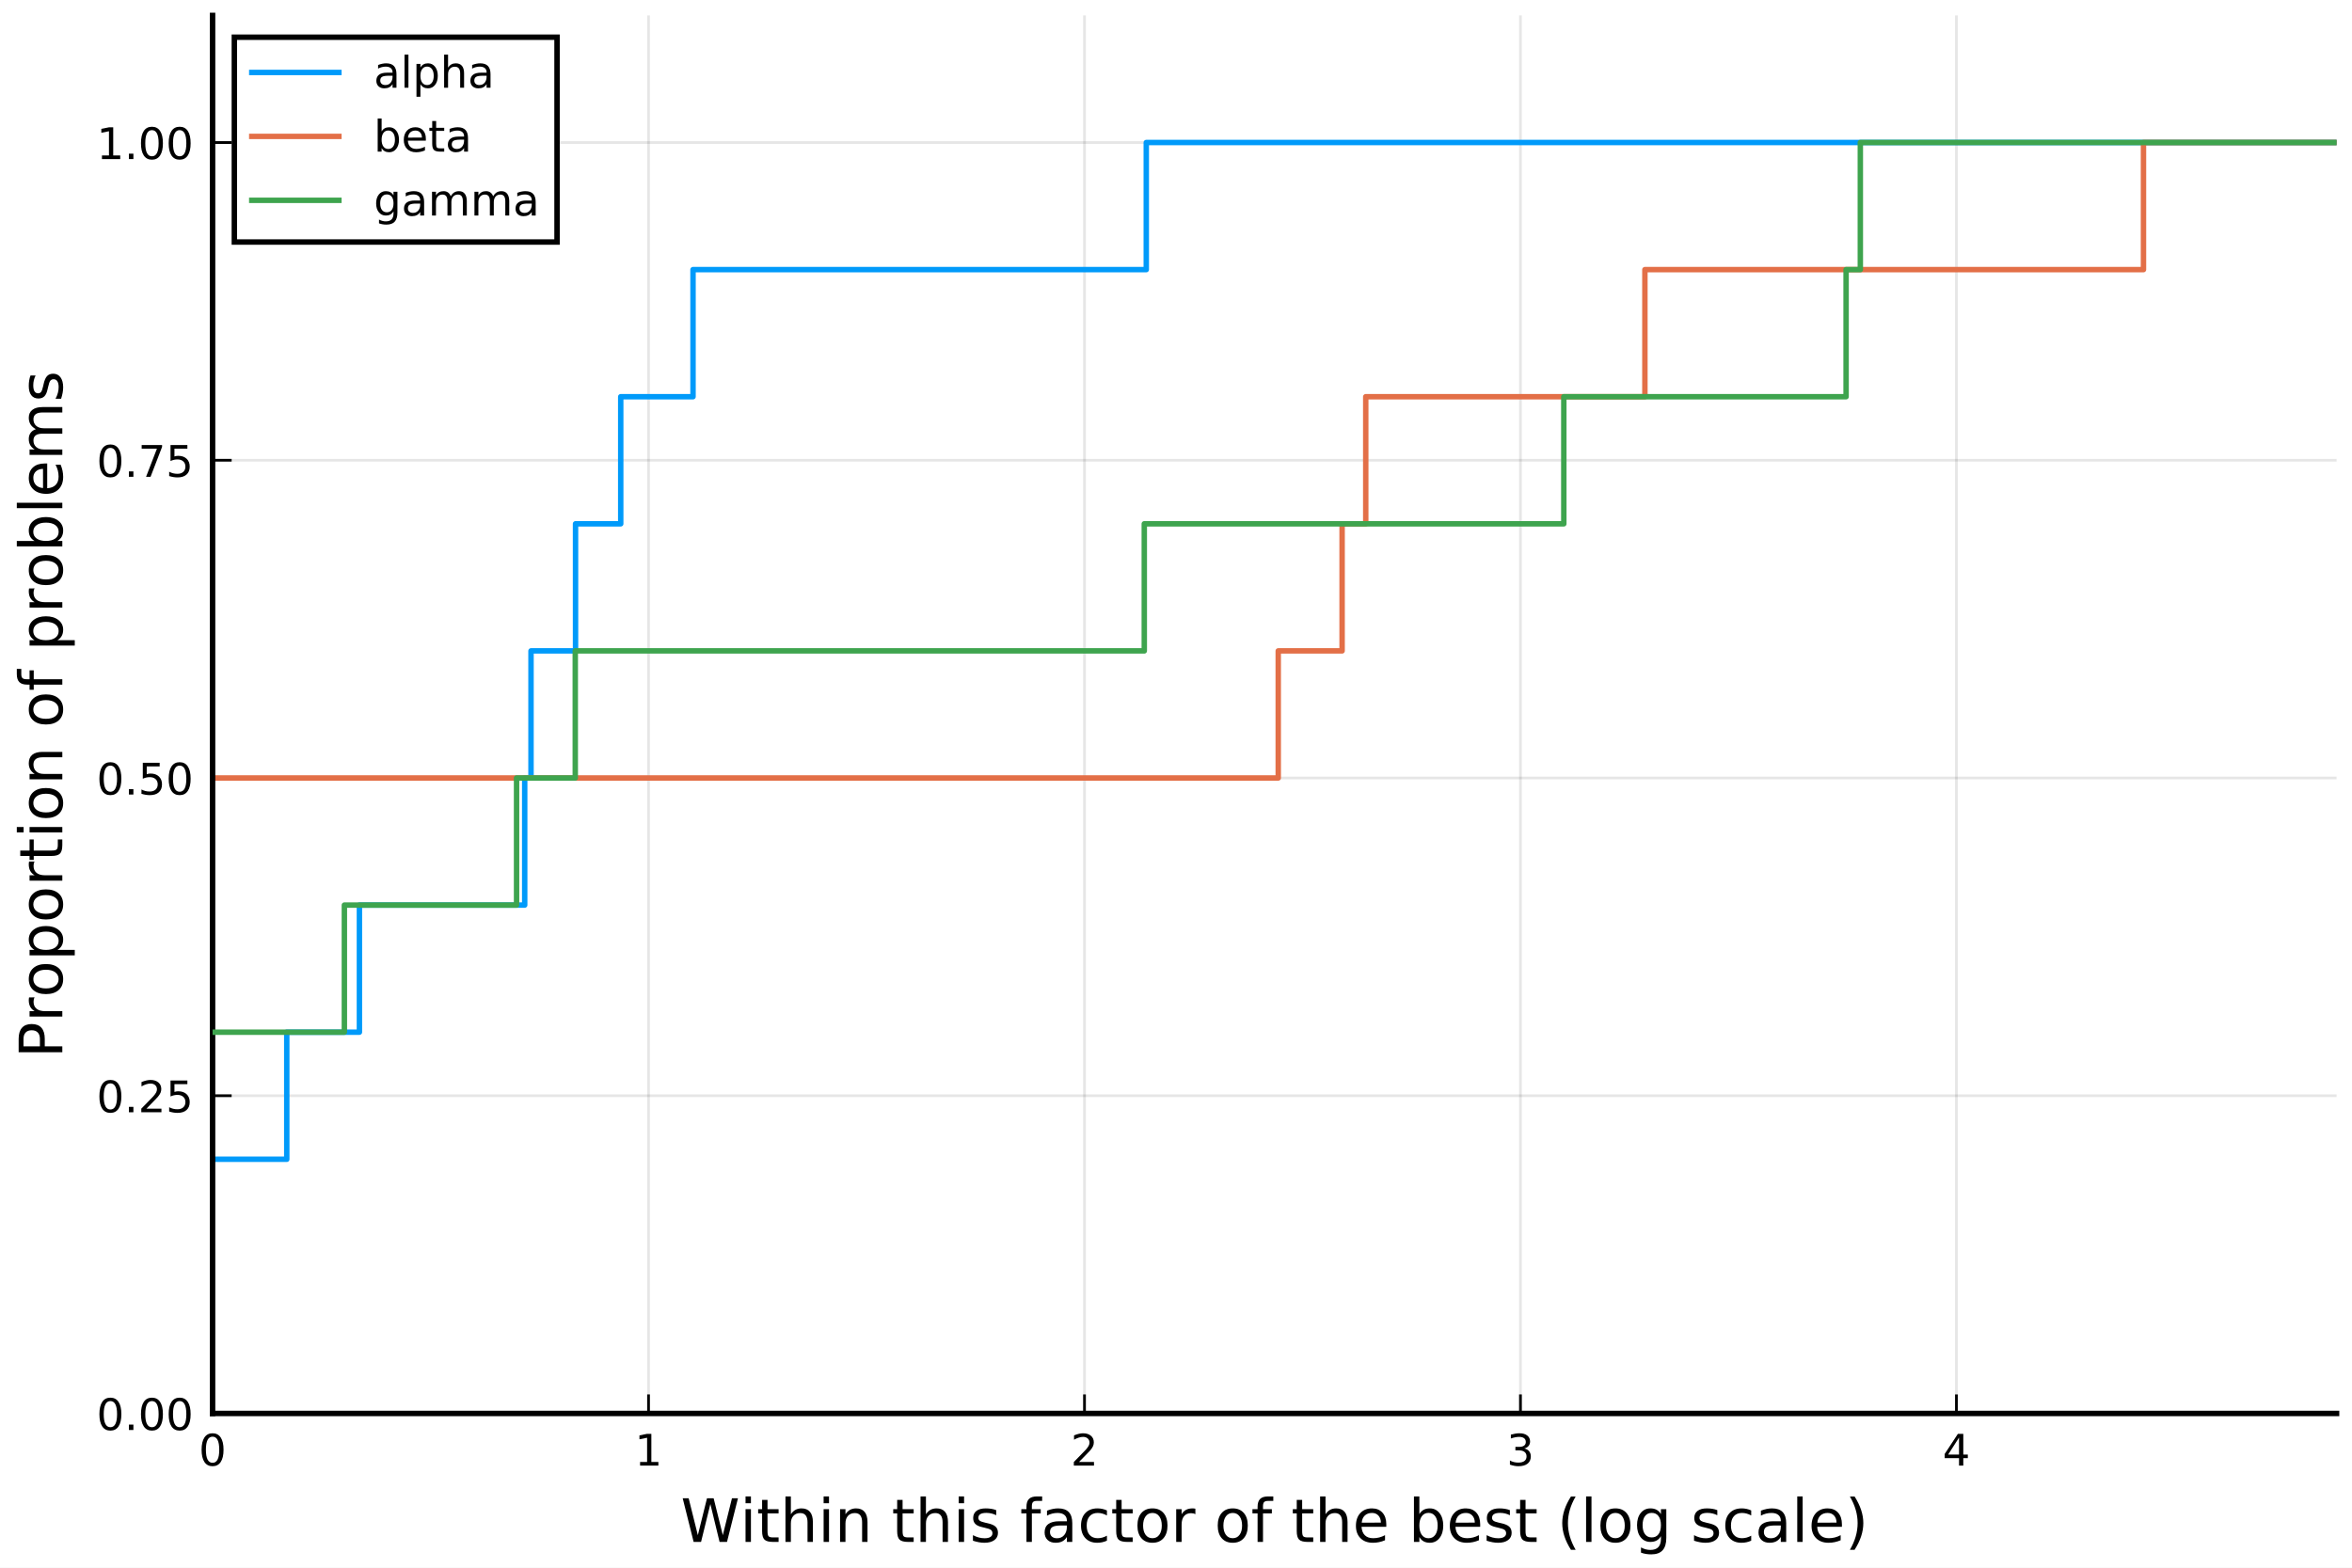
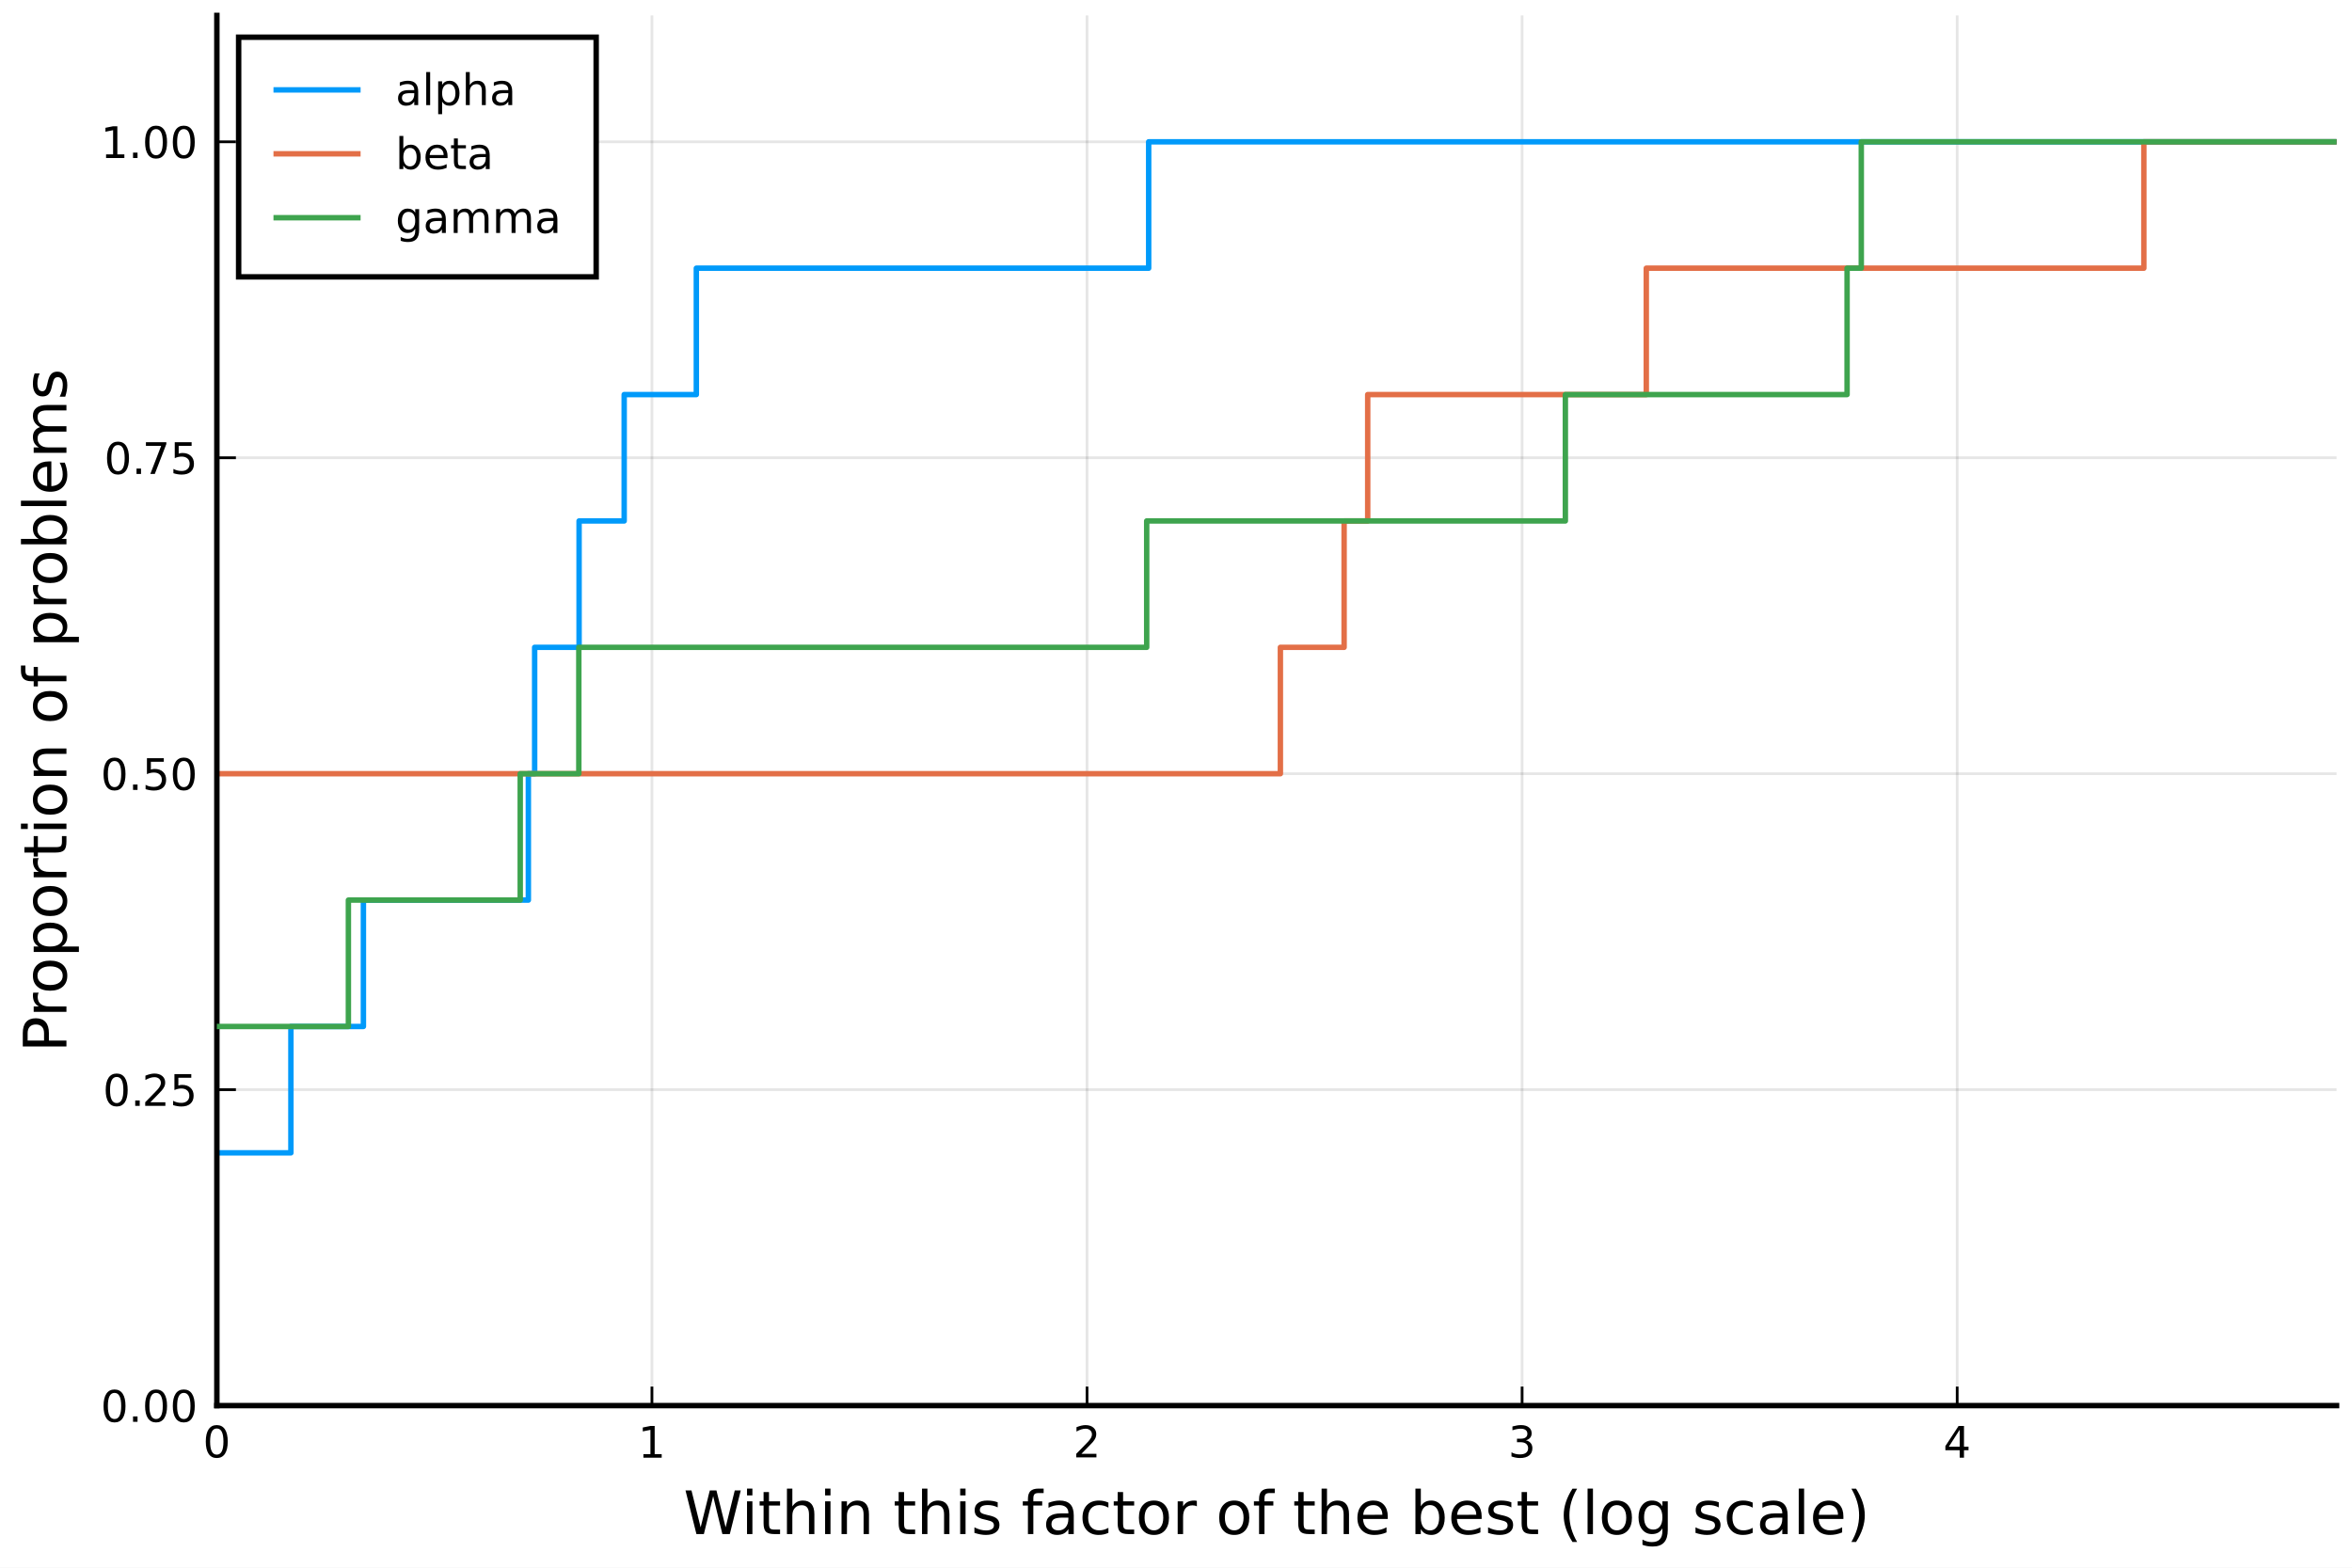
<svg xmlns="http://www.w3.org/2000/svg" xmlns:xlink="http://www.w3.org/1999/xlink" height="288pt" version="1.1" viewBox="0 0 432 288" width="432pt">
  <defs>
    <style type="text/css">
*{stroke-linecap:butt;stroke-linejoin:round;}
  </style>
  </defs>
  <g id="figure_1">
    <g id="patch_1">
      <path d="M 0 288  L 432 288  L 432 0  L 0 0  z " style="fill:#ffffff;" />
    </g>
    <g id="axes_1">
      <g id="patch_2">
-         <path d="M 39.045 259.665  L 429.165 259.665  L 429.165 2.835  L 39.045 2.835  z " style="fill:#ffffff;" />
+         <path d="M 39.831 258.225  L 429.165 258.225  L 429.165 2.835  L 39.831 2.835  z " style="fill:#ffffff;" />
      </g>
      <g id="matplotlib.axis_1">
        <g id="xtick_1">
          <g id="line2d_1">
-             <path clip-path="url(#p112e34c139)" d="M 39.045 259.665  L 39.045 2.835  " style="fill:none;stroke:#000000;stroke-linecap:square;stroke-opacity:0.1;stroke-width:0.5;" />
+             <path clip-path="url(#p7c5e687b58)" d="M 39.831 258.225  L 39.831 2.835  " style="fill:none;stroke:#000000;stroke-linecap:square;stroke-opacity:0.1;stroke-width:0.5;" />
          </g>
          <g id="line2d_2">
            <defs>
-               <path d="M 0 0  L 0 -3.5  " id="mf18116aa8c" style="stroke:#000000;stroke-width:0.5;" />
-             </defs>
-             <g>
-               <use style="stroke:#000000;stroke-width:0.5;" x="39.045" xlink:href="#mf18116aa8c" y="259.665" />
+               <path d="M 0 0  L 0 -3.5  " id="m685377d322" style="stroke:#000000;stroke-width:0.5;" />
+             </defs>
+             <g>
+               <use style="stroke:#000000;stroke-width:0.5;" x="39.831" xlink:href="#m685377d322" y="258.225" />
            </g>
          </g>
          <g id="text_1">
            <defs>
              <path d="M 31.781 66.406  Q 24.172 66.406 20.328 58.906  Q 16.5 51.422 16.5 36.375  Q 16.5 21.391 20.328 13.891  Q 24.172 6.391 31.781 6.391  Q 39.453 6.391 43.281 13.891  Q 47.125 21.391 47.125 36.375  Q 47.125 51.422 43.281 58.906  Q 39.453 66.406 31.781 66.406  z M 31.781 74.219  Q 44.047 74.219 50.516 64.516  Q 56.984 54.828 56.984 36.375  Q 56.984 17.969 50.516 8.266  Q 44.047 -1.422 31.781 -1.422  Q 19.531 -1.422 13.062 8.266  Q 6.594 17.969 6.594 36.375  Q 6.594 54.828 13.062 64.516  Q 19.531 74.219 31.781 74.219  z " id="DejaVuSans-48" />
            </defs>
-             <g transform="translate(36.49965 269.2441)scale(0.08 -0.08)">
-               <use xlink:href="#DejaVuSans-48" />
+             <g transform="translate(37.2713 267.8041)scale(0.08 -0.08)">
+               <use transform="translate(0 0.78125)" xlink:href="#DejaVuSans-48" />
            </g>
          </g>
        </g>
        <g id="xtick_2">
          <g id="line2d_3">
-             <path clip-path="url(#p112e34c139)" d="M 119.119 259.665  L 119.119 2.835  " style="fill:none;stroke:#000000;stroke-linecap:square;stroke-opacity:0.1;stroke-width:0.5;" />
+             <path clip-path="url(#p7c5e687b58)" d="M 119.744 258.225  L 119.744 2.835  " style="fill:none;stroke:#000000;stroke-linecap:square;stroke-opacity:0.1;stroke-width:0.5;" />
          </g>
          <g id="line2d_4">
            <g>
-               <use style="stroke:#000000;stroke-width:0.5;" x="119.119" xlink:href="#mf18116aa8c" y="259.665" />
+               <use style="stroke:#000000;stroke-width:0.5;" x="119.744" xlink:href="#m685377d322" y="258.225" />
            </g>
          </g>
          <g id="text_2">
            <defs>
              <path d="M 12.406 8.297  L 28.516 8.297  L 28.516 63.922  L 10.984 60.406  L 10.984 69.391  L 28.422 72.906  L 38.281 72.906  L 38.281 8.297  L 54.391 8.297  L 54.391 0  L 12.406 0  z " id="DejaVuSans-49" />
            </defs>
-             <g transform="translate(116.574 269.2441)scale(0.08 -0.08)">
-               <use xlink:href="#DejaVuSans-49" />
+             <g transform="translate(117.1842 267.8041)scale(0.08 -0.08)">
+               <use transform="translate(0 0.09375)" xlink:href="#DejaVuSans-49" />
            </g>
          </g>
        </g>
        <g id="xtick_3">
          <g id="line2d_5">
-             <path clip-path="url(#p112e34c139)" d="M 199.193 259.665  L 199.193 2.835  " style="fill:none;stroke:#000000;stroke-linecap:square;stroke-opacity:0.1;stroke-width:0.5;" />
+             <path clip-path="url(#p7c5e687b58)" d="M 199.657 258.225  L 199.657 2.835  " style="fill:none;stroke:#000000;stroke-linecap:square;stroke-opacity:0.1;stroke-width:0.5;" />
          </g>
          <g id="line2d_6">
            <g>
-               <use style="stroke:#000000;stroke-width:0.5;" x="199.193" xlink:href="#mf18116aa8c" y="259.665" />
+               <use style="stroke:#000000;stroke-width:0.5;" x="199.657" xlink:href="#m685377d322" y="258.225" />
            </g>
          </g>
          <g id="text_3">
            <defs>
              <path d="M 19.188 8.297  L 53.609 8.297  L 53.609 0  L 7.328 0  L 7.328 8.297  Q 12.938 14.109 22.625 23.891  Q 32.328 33.688 34.812 36.531  Q 39.547 41.844 41.422 45.531  Q 43.312 49.219 43.312 52.781  Q 43.312 58.594 39.234 62.25  Q 35.156 65.922 28.609 65.922  Q 23.969 65.922 18.812 64.312  Q 13.672 62.703 7.812 59.422  L 7.812 69.391  Q 13.766 71.781 18.938 73  Q 24.125 74.219 28.422 74.219  Q 39.75 74.219 46.484 68.547  Q 53.219 62.891 53.219 53.422  Q 53.219 48.922 51.531 44.891  Q 49.859 40.875 45.406 35.406  Q 44.188 33.984 37.641 27.219  Q 31.109 20.453 19.188 8.297  z " id="DejaVuSans-50" />
            </defs>
-             <g transform="translate(196.6484 269.2441)scale(0.08 -0.08)">
-               <use xlink:href="#DejaVuSans-50" />
+             <g transform="translate(197.0971 267.8041)scale(0.08 -0.08)">
+               <use transform="translate(0 0.78125)" xlink:href="#DejaVuSans-50" />
            </g>
          </g>
        </g>
        <g id="xtick_4">
          <g id="line2d_7">
-             <path clip-path="url(#p112e34c139)" d="M 279.268 259.665  L 279.268 2.835  " style="fill:none;stroke:#000000;stroke-linecap:square;stroke-opacity:0.1;stroke-width:0.5;" />
+             <path clip-path="url(#p7c5e687b58)" d="M 279.57 258.225  L 279.57 2.835  " style="fill:none;stroke:#000000;stroke-linecap:square;stroke-opacity:0.1;stroke-width:0.5;" />
          </g>
          <g id="line2d_8">
            <g>
-               <use style="stroke:#000000;stroke-width:0.5;" x="279.268" xlink:href="#mf18116aa8c" y="259.665" />
+               <use style="stroke:#000000;stroke-width:0.5;" x="279.57" xlink:href="#m685377d322" y="258.225" />
            </g>
          </g>
          <g id="text_4">
            <defs>
              <path d="M 40.578 39.312  Q 47.656 37.797 51.625 33  Q 55.609 28.219 55.609 21.188  Q 55.609 10.406 48.188 4.484  Q 40.766 -1.422 27.094 -1.422  Q 22.516 -1.422 17.656 -0.516  Q 12.797 0.391 7.625 2.203  L 7.625 11.719  Q 11.719 9.328 16.594 8.109  Q 21.484 6.891 26.812 6.891  Q 36.078 6.891 40.938 10.547  Q 45.797 14.203 45.797 21.188  Q 45.797 27.641 41.281 31.266  Q 36.766 34.906 28.719 34.906  L 20.219 34.906  L 20.219 43.016  L 29.109 43.016  Q 36.375 43.016 40.234 45.922  Q 44.094 48.828 44.094 54.297  Q 44.094 59.906 40.109 62.906  Q 36.141 65.922 28.719 65.922  Q 24.656 65.922 20.016 65.031  Q 15.375 64.156 9.812 62.312  L 9.812 71.094  Q 15.438 72.656 20.344 73.438  Q 25.25 74.219 29.594 74.219  Q 40.828 74.219 47.359 69.109  Q 53.906 64.016 53.906 55.328  Q 53.906 49.266 50.438 45.094  Q 46.969 40.922 40.578 39.312  z " id="DejaVuSans-51" />
            </defs>
-             <g transform="translate(276.7227 269.2441)scale(0.08 -0.08)">
-               <use xlink:href="#DejaVuSans-51" />
+             <g transform="translate(277.01 267.8041)scale(0.08 -0.08)">
+               <use transform="translate(0 0.78125)" xlink:href="#DejaVuSans-51" />
            </g>
          </g>
        </g>
        <g id="xtick_5">
          <g id="line2d_9">
-             <path clip-path="url(#p112e34c139)" d="M 359.342 259.665  L 359.342 2.835  " style="fill:none;stroke:#000000;stroke-linecap:square;stroke-opacity:0.1;stroke-width:0.5;" />
+             <path clip-path="url(#p7c5e687b58)" d="M 359.483 258.225  L 359.483 2.835  " style="fill:none;stroke:#000000;stroke-linecap:square;stroke-opacity:0.1;stroke-width:0.5;" />
          </g>
          <g id="line2d_10">
            <g>
-               <use style="stroke:#000000;stroke-width:0.5;" x="359.342" xlink:href="#mf18116aa8c" y="259.665" />
+               <use style="stroke:#000000;stroke-width:0.5;" x="359.483" xlink:href="#m685377d322" y="258.225" />
            </g>
          </g>
          <g id="text_5">
            <defs>
              <path d="M 37.797 64.312  L 12.891 25.391  L 37.797 25.391  z M 35.203 72.906  L 47.609 72.906  L 47.609 25.391  L 58.016 25.391  L 58.016 17.188  L 47.609 17.188  L 47.609 0  L 37.797 0  L 37.797 17.188  L 4.891 17.188  L 4.891 26.703  z " id="DejaVuSans-52" />
            </defs>
-             <g transform="translate(356.7971 269.2441)scale(0.08 -0.08)">
-               <use xlink:href="#DejaVuSans-52" />
+             <g transform="translate(356.9229 267.8041)scale(0.08 -0.08)">
+               <use transform="translate(0 0.09375)" xlink:href="#DejaVuSans-52" />
            </g>
          </g>
        </g>
        <g id="text_6">
          <defs>
            <path d="M 3.328 72.906  L 13.281 72.906  L 28.609 11.281  L 43.891 72.906  L 54.984 72.906  L 70.312 11.281  L 85.594 72.906  L 95.609 72.906  L 77.297 0  L 64.891 0  L 49.516 63.281  L 33.984 0  L 21.578 0  z " id="DejaVuSans-87" />
            <path d="M 9.422 54.688  L 18.406 54.688  L 18.406 0  L 9.422 0  z M 9.422 75.984  L 18.406 75.984  L 18.406 64.594  L 9.422 64.594  z " id="DejaVuSans-105" />
            <path d="M 18.312 70.219  L 18.312 54.688  L 36.812 54.688  L 36.812 47.703  L 18.312 47.703  L 18.312 18.016  Q 18.312 11.328 20.141 9.422  Q 21.969 7.516 27.594 7.516  L 36.812 7.516  L 36.812 0  L 27.594 0  Q 17.188 0 13.234 3.875  Q 9.281 7.766 9.281 18.016  L 9.281 47.703  L 2.688 47.703  L 2.688 54.688  L 9.281 54.688  L 9.281 70.219  z " id="DejaVuSans-116" />
            <path d="M 54.891 33.016  L 54.891 0  L 45.906 0  L 45.906 32.719  Q 45.906 40.484 42.875 44.328  Q 39.844 48.188 33.797 48.188  Q 26.516 48.188 22.312 43.547  Q 18.109 38.922 18.109 30.906  L 18.109 0  L 9.078 0  L 9.078 75.984  L 18.109 75.984  L 18.109 46.188  Q 21.344 51.125 25.703 53.562  Q 30.078 56 35.797 56  Q 45.219 56 50.047 50.172  Q 54.891 44.344 54.891 33.016  z " id="DejaVuSans-104" />
            <path d="M 54.891 33.016  L 54.891 0  L 45.906 0  L 45.906 32.719  Q 45.906 40.484 42.875 44.328  Q 39.844 48.188 33.797 48.188  Q 26.516 48.188 22.312 43.547  Q 18.109 38.922 18.109 30.906  L 18.109 0  L 9.078 0  L 9.078 54.688  L 18.109 54.688  L 18.109 46.188  Q 21.344 51.125 25.703 53.562  Q 30.078 56 35.797 56  Q 45.219 56 50.047 50.172  Q 54.891 44.344 54.891 33.016  z " id="DejaVuSans-110" />
            <path id="DejaVuSans-32" />
            <path d="M 44.281 53.078  L 44.281 44.578  Q 40.484 46.531 36.375 47.5  Q 32.281 48.484 27.875 48.484  Q 21.188 48.484 17.844 46.438  Q 14.5 44.391 14.5 40.281  Q 14.5 37.156 16.891 35.375  Q 19.281 33.594 26.516 31.984  L 29.594 31.297  Q 39.156 29.25 43.188 25.516  Q 47.219 21.781 47.219 15.094  Q 47.219 7.469 41.188 3.016  Q 35.156 -1.422 24.609 -1.422  Q 20.219 -1.422 15.453 -0.562  Q 10.688 0.297 5.422 2  L 5.422 11.281  Q 10.406 8.688 15.234 7.391  Q 20.062 6.109 24.812 6.109  Q 31.156 6.109 34.562 8.281  Q 37.984 10.453 37.984 14.406  Q 37.984 18.062 35.516 20.016  Q 33.062 21.969 24.703 23.781  L 21.578 24.516  Q 13.234 26.266 9.516 29.906  Q 5.812 33.547 5.812 39.891  Q 5.812 47.609 11.281 51.797  Q 16.75 56 26.812 56  Q 31.781 56 36.172 55.266  Q 40.578 54.547 44.281 53.078  z " id="DejaVuSans-115" />
            <path d="M 37.109 75.984  L 37.109 68.5  L 28.516 68.5  Q 23.688 68.5 21.797 66.547  Q 19.922 64.594 19.922 59.516  L 19.922 54.688  L 34.719 54.688  L 34.719 47.703  L 19.922 47.703  L 19.922 0  L 10.891 0  L 10.891 47.703  L 2.297 47.703  L 2.297 54.688  L 10.891 54.688  L 10.891 58.5  Q 10.891 67.625 15.141 71.797  Q 19.391 75.984 28.609 75.984  z " id="DejaVuSans-102" />
            <path d="M 34.281 27.484  Q 23.391 27.484 19.188 25  Q 14.984 22.516 14.984 16.5  Q 14.984 11.719 18.141 8.906  Q 21.297 6.109 26.703 6.109  Q 34.188 6.109 38.703 11.406  Q 43.219 16.703 43.219 25.484  L 43.219 27.484  z M 52.203 31.203  L 52.203 0  L 43.219 0  L 43.219 8.297  Q 40.141 3.328 35.547 0.953  Q 30.953 -1.422 24.312 -1.422  Q 15.922 -1.422 10.953 3.297  Q 6 8.016 6 15.922  Q 6 25.141 12.172 29.828  Q 18.359 34.516 30.609 34.516  L 43.219 34.516  L 43.219 35.406  Q 43.219 41.609 39.141 45  Q 35.062 48.391 27.688 48.391  Q 23 48.391 18.547 47.266  Q 14.109 46.141 10.016 43.891  L 10.016 52.203  Q 14.938 54.109 19.578 55.047  Q 24.219 56 28.609 56  Q 40.484 56 46.344 49.844  Q 52.203 43.703 52.203 31.203  z " id="DejaVuSans-97" />
            <path d="M 48.781 52.594  L 48.781 44.188  Q 44.969 46.297 41.141 47.344  Q 37.312 48.391 33.406 48.391  Q 24.656 48.391 19.812 42.844  Q 14.984 37.312 14.984 27.297  Q 14.984 17.281 19.812 11.734  Q 24.656 6.203 33.406 6.203  Q 37.312 6.203 41.141 7.25  Q 44.969 8.297 48.781 10.406  L 48.781 2.094  Q 45.016 0.344 40.984 -0.531  Q 36.969 -1.422 32.422 -1.422  Q 20.062 -1.422 12.781 6.344  Q 5.516 14.109 5.516 27.297  Q 5.516 40.672 12.859 48.328  Q 20.219 56 33.016 56  Q 37.156 56 41.109 55.141  Q 45.062 54.297 48.781 52.594  z " id="DejaVuSans-99" />
            <path d="M 30.609 48.391  Q 23.391 48.391 19.188 42.75  Q 14.984 37.109 14.984 27.297  Q 14.984 17.484 19.156 11.844  Q 23.344 6.203 30.609 6.203  Q 37.797 6.203 41.984 11.859  Q 46.188 17.531 46.188 27.297  Q 46.188 37.016 41.984 42.703  Q 37.797 48.391 30.609 48.391  z M 30.609 56  Q 42.328 56 49.016 48.375  Q 55.719 40.766 55.719 27.297  Q 55.719 13.875 49.016 6.219  Q 42.328 -1.422 30.609 -1.422  Q 18.844 -1.422 12.172 6.219  Q 5.516 13.875 5.516 27.297  Q 5.516 40.766 12.172 48.375  Q 18.844 56 30.609 56  z " id="DejaVuSans-111" />
            <path d="M 41.109 46.297  Q 39.594 47.172 37.812 47.578  Q 36.031 48 33.891 48  Q 26.266 48 22.188 43.047  Q 18.109 38.094 18.109 28.812  L 18.109 0  L 9.078 0  L 9.078 54.688  L 18.109 54.688  L 18.109 46.188  Q 20.953 51.172 25.484 53.578  Q 30.031 56 36.531 56  Q 37.453 56 38.578 55.875  Q 39.703 55.766 41.062 55.516  z " id="DejaVuSans-114" />
            <path d="M 56.203 29.594  L 56.203 25.203  L 14.891 25.203  Q 15.484 15.922 20.484 11.062  Q 25.484 6.203 34.422 6.203  Q 39.594 6.203 44.453 7.469  Q 49.312 8.734 54.109 11.281  L 54.109 2.781  Q 49.266 0.734 44.188 -0.344  Q 39.109 -1.422 33.891 -1.422  Q 20.797 -1.422 13.156 6.188  Q 5.516 13.812 5.516 26.812  Q 5.516 40.234 12.766 48.109  Q 20.016 56 32.328 56  Q 43.359 56 49.781 48.891  Q 56.203 41.797 56.203 29.594  z M 47.219 32.234  Q 47.125 39.594 43.094 43.984  Q 39.062 48.391 32.422 48.391  Q 24.906 48.391 20.391 44.141  Q 15.875 39.891 15.188 32.172  z " id="DejaVuSans-101" />
            <path d="M 48.688 27.297  Q 48.688 37.203 44.609 42.844  Q 40.531 48.484 33.406 48.484  Q 26.266 48.484 22.188 42.844  Q 18.109 37.203 18.109 27.297  Q 18.109 17.391 22.188 11.75  Q 26.266 6.109 33.406 6.109  Q 40.531 6.109 44.609 11.75  Q 48.688 17.391 48.688 27.297  z M 18.109 46.391  Q 20.953 51.266 25.266 53.625  Q 29.594 56 35.594 56  Q 45.562 56 51.781 48.094  Q 58.016 40.188 58.016 27.297  Q 58.016 14.406 51.781 6.484  Q 45.562 -1.422 35.594 -1.422  Q 29.594 -1.422 25.266 0.953  Q 20.953 3.328 18.109 8.203  L 18.109 0  L 9.078 0  L 9.078 75.984  L 18.109 75.984  z " id="DejaVuSans-98" />
            <path d="M 31 75.875  Q 24.469 64.656 21.281 53.656  Q 18.109 42.672 18.109 31.391  Q 18.109 20.125 21.312 9.062  Q 24.516 -2 31 -13.188  L 23.188 -13.188  Q 15.875 -1.703 12.234 9.375  Q 8.594 20.453 8.594 31.391  Q 8.594 42.281 12.203 53.312  Q 15.828 64.359 23.188 75.875  z " id="DejaVuSans-40" />
            <path d="M 9.422 75.984  L 18.406 75.984  L 18.406 0  L 9.422 0  z " id="DejaVuSans-108" />
            <path d="M 45.406 27.984  Q 45.406 37.75 41.375 43.109  Q 37.359 48.484 30.078 48.484  Q 22.859 48.484 18.828 43.109  Q 14.797 37.75 14.797 27.984  Q 14.797 18.266 18.828 12.891  Q 22.859 7.516 30.078 7.516  Q 37.359 7.516 41.375 12.891  Q 45.406 18.266 45.406 27.984  z M 54.391 6.781  Q 54.391 -7.172 48.188 -13.984  Q 42 -20.797 29.203 -20.797  Q 24.469 -20.797 20.266 -20.094  Q 16.062 -19.391 12.109 -17.922  L 12.109 -9.188  Q 16.062 -11.328 19.922 -12.344  Q 23.781 -13.375 27.781 -13.375  Q 36.625 -13.375 41.016 -8.766  Q 45.406 -4.156 45.406 5.172  L 45.406 9.625  Q 42.625 4.781 38.281 2.391  Q 33.938 0 27.875 0  Q 17.828 0 11.672 7.656  Q 5.516 15.328 5.516 27.984  Q 5.516 40.672 11.672 48.328  Q 17.828 56 27.875 56  Q 33.938 56 38.281 53.609  Q 42.625 51.219 45.406 46.391  L 45.406 54.688  L 54.391 54.688  z " id="DejaVuSans-103" />
            <path d="M 8.016 75.875  L 15.828 75.875  Q 23.141 64.359 26.781 53.312  Q 30.422 42.281 30.422 31.391  Q 30.422 20.453 26.781 9.375  Q 23.141 -1.703 15.828 -13.188  L 8.016 -13.188  Q 14.5 -2 17.703 9.062  Q 20.906 20.125 20.906 31.391  Q 20.906 42.672 17.703 53.656  Q 14.5 64.656 8.016 75.875  z " id="DejaVuSans-41" />
          </defs>
-           <g transform="translate(125.028 283.2661)scale(0.11 -0.11)">
+           <g transform="translate(125.5433 281.8261)scale(0.11 -0.11)">
            <use xlink:href="#DejaVuSans-87" />
-             <use x="98.846" xlink:href="#DejaVuSans-105" />
-             <use x="126.629" xlink:href="#DejaVuSans-116" />
-             <use x="165.838" xlink:href="#DejaVuSans-104" />
-             <use x="229.217" xlink:href="#DejaVuSans-105" />
-             <use x="257" xlink:href="#DejaVuSans-110" />
-             <use x="320.379" xlink:href="#DejaVuSans-32" />
-             <use x="352.166" xlink:href="#DejaVuSans-116" />
-             <use x="391.375" xlink:href="#DejaVuSans-104" />
-             <use x="454.754" xlink:href="#DejaVuSans-105" />
-             <use x="482.537" xlink:href="#DejaVuSans-115" />
-             <use x="534.637" xlink:href="#DejaVuSans-32" />
-             <use x="566.424" xlink:href="#DejaVuSans-102" />
-             <use x="601.629" xlink:href="#DejaVuSans-97" />
-             <use x="662.908" xlink:href="#DejaVuSans-99" />
-             <use x="717.889" xlink:href="#DejaVuSans-116" />
-             <use x="757.098" xlink:href="#DejaVuSans-111" />
-             <use x="818.279" xlink:href="#DejaVuSans-114" />
-             <use x="859.393" xlink:href="#DejaVuSans-32" />
-             <use x="891.18" xlink:href="#DejaVuSans-111" />
-             <use x="952.361" xlink:href="#DejaVuSans-102" />
-             <use x="987.566" xlink:href="#DejaVuSans-32" />
-             <use x="1019.354" xlink:href="#DejaVuSans-116" />
-             <use x="1058.562" xlink:href="#DejaVuSans-104" />
-             <use x="1121.941" xlink:href="#DejaVuSans-101" />
-             <use x="1183.465" xlink:href="#DejaVuSans-32" />
-             <use x="1215.252" xlink:href="#DejaVuSans-98" />
-             <use x="1278.729" xlink:href="#DejaVuSans-101" />
-             <use x="1340.252" xlink:href="#DejaVuSans-115" />
-             <use x="1392.352" xlink:href="#DejaVuSans-116" />
-             <use x="1431.561" xlink:href="#DejaVuSans-32" />
-             <use x="1463.348" xlink:href="#DejaVuSans-40" />
-             <use x="1502.361" xlink:href="#DejaVuSans-108" />
-             <use x="1530.145" xlink:href="#DejaVuSans-111" />
-             <use x="1591.326" xlink:href="#DejaVuSans-103" />
-             <use x="1654.803" xlink:href="#DejaVuSans-32" />
-             <use x="1686.59" xlink:href="#DejaVuSans-115" />
-             <use x="1738.689" xlink:href="#DejaVuSans-99" />
-             <use x="1793.67" xlink:href="#DejaVuSans-97" />
-             <use x="1854.949" xlink:href="#DejaVuSans-108" />
-             <use x="1882.732" xlink:href="#DejaVuSans-101" />
-             <use x="1944.256" xlink:href="#DejaVuSans-41" />
+             <use x="96.627" xlink:href="#DejaVuSans-105" />
+             <use x="124.41" xlink:href="#DejaVuSans-116" />
+             <use x="163.619" xlink:href="#DejaVuSans-104" />
+             <use x="226.998" xlink:href="#DejaVuSans-105" />
+             <use x="254.781" xlink:href="#DejaVuSans-110" />
+             <use x="318.16" xlink:href="#DejaVuSans-32" />
+             <use x="349.947" xlink:href="#DejaVuSans-116" />
+             <use x="389.156" xlink:href="#DejaVuSans-104" />
+             <use x="452.535" xlink:href="#DejaVuSans-105" />
+             <use x="480.318" xlink:href="#DejaVuSans-115" />
+             <use x="532.418" xlink:href="#DejaVuSans-32" />
+             <use x="564.205" xlink:href="#DejaVuSans-102" />
+             <use x="599.41" xlink:href="#DejaVuSans-97" />
+             <use x="660.689" xlink:href="#DejaVuSans-99" />
+             <use x="715.67" xlink:href="#DejaVuSans-116" />
+             <use x="754.879" xlink:href="#DejaVuSans-111" />
+             <use x="816.061" xlink:href="#DejaVuSans-114" />
+             <use x="857.174" xlink:href="#DejaVuSans-32" />
+             <use x="888.961" xlink:href="#DejaVuSans-111" />
+             <use x="950.143" xlink:href="#DejaVuSans-102" />
+             <use x="985.348" xlink:href="#DejaVuSans-32" />
+             <use x="1017.135" xlink:href="#DejaVuSans-116" />
+             <use x="1056.344" xlink:href="#DejaVuSans-104" />
+             <use x="1119.723" xlink:href="#DejaVuSans-101" />
+             <use x="1181.246" xlink:href="#DejaVuSans-32" />
+             <use x="1213.033" xlink:href="#DejaVuSans-98" />
+             <use x="1276.51" xlink:href="#DejaVuSans-101" />
+             <use x="1338.033" xlink:href="#DejaVuSans-115" />
+             <use x="1390.133" xlink:href="#DejaVuSans-116" />
+             <use x="1429.342" xlink:href="#DejaVuSans-32" />
+             <use x="1461.129" xlink:href="#DejaVuSans-40" />
+             <use x="1500.143" xlink:href="#DejaVuSans-108" />
+             <use x="1527.926" xlink:href="#DejaVuSans-111" />
+             <use x="1589.107" xlink:href="#DejaVuSans-103" />
+             <use x="1652.584" xlink:href="#DejaVuSans-32" />
+             <use x="1684.371" xlink:href="#DejaVuSans-115" />
+             <use x="1736.471" xlink:href="#DejaVuSans-99" />
+             <use x="1791.451" xlink:href="#DejaVuSans-97" />
+             <use x="1852.73" xlink:href="#DejaVuSans-108" />
+             <use x="1880.514" xlink:href="#DejaVuSans-101" />
+             <use x="1942.037" xlink:href="#DejaVuSans-41" />
          </g>
        </g>
      </g>
      <g id="matplotlib.axis_2">
        <g id="ytick_1">
          <g id="line2d_11">
-             <path clip-path="url(#p112e34c139)" d="M 39.045 259.665  L 429.165 259.665  " style="fill:none;stroke:#000000;stroke-linecap:square;stroke-opacity:0.1;stroke-width:0.5;" />
+             <path clip-path="url(#p7c5e687b58)" d="M 39.831 258.225  L 429.165 258.225  " style="fill:none;stroke:#000000;stroke-linecap:square;stroke-opacity:0.1;stroke-width:0.5;" />
          </g>
          <g id="line2d_12">
            <defs>
-               <path d="M 0 0  L 3.5 0  " id="m6b077789be" style="stroke:#000000;stroke-width:0.5;" />
-             </defs>
-             <g>
-               <use style="stroke:#000000;stroke-width:0.5;" x="39.045" xlink:href="#m6b077789be" y="259.665" />
+               <path d="M 0 0  L 3.5 0  " id="m7910f9dd7c" style="stroke:#000000;stroke-width:0.5;" />
+             </defs>
+             <g>
+               <use style="stroke:#000000;stroke-width:0.5;" x="39.831" xlink:href="#m7910f9dd7c" y="258.225" />
            </g>
          </g>
          <g id="text_7">
            <defs>
              <path d="M 10.688 12.406  L 21 12.406  L 21 0  L 10.688 0  z " id="DejaVuSans-46" />
            </defs>
-             <g transform="translate(17.73215 262.7047)scale(0.08 -0.08)">
-               <use xlink:href="#DejaVuSans-48" />
-               <use x="63.623" xlink:href="#DejaVuSans-46" />
-               <use x="95.41" xlink:href="#DejaVuSans-48" />
-               <use x="159.033" xlink:href="#DejaVuSans-48" />
+             <g transform="translate(18.4913 261.2647)scale(0.08 -0.08)">
+               <use transform="translate(0 0.78125)" xlink:href="#DejaVuSans-48" />
+               <use transform="translate(63.62305 0.78125)" xlink:href="#DejaVuSans-46" />
+               <use transform="translate(95.41016 0.78125)" xlink:href="#DejaVuSans-48" />
+               <use transform="translate(159.0332 0.78125)" xlink:href="#DejaVuSans-48" />
            </g>
          </g>
        </g>
        <g id="ytick_2">
          <g id="line2d_13">
-             <path clip-path="url(#p112e34c139)" d="M 39.045 201.295  L 429.165 201.295  " style="fill:none;stroke:#000000;stroke-linecap:square;stroke-opacity:0.1;stroke-width:0.5;" />
+             <path clip-path="url(#p7c5e687b58)" d="M 39.831 200.182  L 429.165 200.182  " style="fill:none;stroke:#000000;stroke-linecap:square;stroke-opacity:0.1;stroke-width:0.5;" />
          </g>
          <g id="line2d_14">
            <g>
-               <use style="stroke:#000000;stroke-width:0.5;" x="39.045" xlink:href="#m6b077789be" y="201.295" />
+               <use style="stroke:#000000;stroke-width:0.5;" x="39.831" xlink:href="#m7910f9dd7c" y="200.182" />
            </g>
          </g>
          <g id="text_8">
            <defs>
              <path d="M 10.797 72.906  L 49.516 72.906  L 49.516 64.594  L 19.828 64.594  L 19.828 46.734  Q 21.969 47.469 24.109 47.828  Q 26.266 48.188 28.422 48.188  Q 40.625 48.188 47.75 41.5  Q 54.891 34.812 54.891 23.391  Q 54.891 11.625 47.562 5.094  Q 40.234 -1.422 26.906 -1.422  Q 22.312 -1.422 17.547 -0.641  Q 12.797 0.141 7.719 1.703  L 7.719 11.625  Q 12.109 9.234 16.797 8.062  Q 21.484 6.891 26.703 6.891  Q 35.156 6.891 40.078 11.328  Q 45.016 15.766 45.016 23.391  Q 45.016 31 40.078 35.438  Q 35.156 39.891 26.703 39.891  Q 22.75 39.891 18.812 39.016  Q 14.891 38.141 10.797 36.281  z " id="DejaVuSans-53" />
            </defs>
-             <g transform="translate(17.73215 204.3341)scale(0.08 -0.08)">
-               <use xlink:href="#DejaVuSans-48" />
-               <use x="63.623" xlink:href="#DejaVuSans-46" />
-               <use x="95.41" xlink:href="#DejaVuSans-50" />
-               <use x="159.033" xlink:href="#DejaVuSans-53" />
+             <g transform="translate(18.8913 203.2214)scale(0.08 -0.08)">
+               <use transform="translate(0 0.78125)" xlink:href="#DejaVuSans-48" />
+               <use transform="translate(63.62305 0.78125)" xlink:href="#DejaVuSans-46" />
+               <use transform="translate(89.91016 0.78125)" xlink:href="#DejaVuSans-50" />
+               <use transform="translate(153.5332 0.78125)" xlink:href="#DejaVuSans-53" />
            </g>
          </g>
        </g>
        <g id="ytick_3">
          <g id="line2d_15">
-             <path clip-path="url(#p112e34c139)" d="M 39.045 142.924  L 429.165 142.924  " style="fill:none;stroke:#000000;stroke-linecap:square;stroke-opacity:0.1;stroke-width:0.5;" />
+             <path clip-path="url(#p7c5e687b58)" d="M 39.831 142.139  L 429.165 142.139  " style="fill:none;stroke:#000000;stroke-linecap:square;stroke-opacity:0.1;stroke-width:0.5;" />
          </g>
          <g id="line2d_16">
            <g>
-               <use style="stroke:#000000;stroke-width:0.5;" x="39.045" xlink:href="#m6b077789be" y="142.924" />
+               <use style="stroke:#000000;stroke-width:0.5;" x="39.831" xlink:href="#m7910f9dd7c" y="142.139" />
            </g>
          </g>
          <g id="text_9">
-             <g transform="translate(17.73215 145.9635)scale(0.08 -0.08)">
-               <use xlink:href="#DejaVuSans-48" />
-               <use x="63.623" xlink:href="#DejaVuSans-46" />
-               <use x="95.41" xlink:href="#DejaVuSans-53" />
-               <use x="159.033" xlink:href="#DejaVuSans-48" />
+             <g transform="translate(18.4913 145.178)scale(0.08 -0.08)">
+               <use transform="translate(0 0.78125)" xlink:href="#DejaVuSans-48" />
+               <use transform="translate(63.62305 0.78125)" xlink:href="#DejaVuSans-46" />
+               <use transform="translate(95.41016 0.78125)" xlink:href="#DejaVuSans-53" />
+               <use transform="translate(159.0332 0.78125)" xlink:href="#DejaVuSans-48" />
            </g>
          </g>
        </g>
        <g id="ytick_4">
          <g id="line2d_17">
-             <path clip-path="url(#p112e34c139)" d="M 39.045 84.554  L 429.165 84.554  " style="fill:none;stroke:#000000;stroke-linecap:square;stroke-opacity:0.1;stroke-width:0.5;" />
+             <path clip-path="url(#p7c5e687b58)" d="M 39.831 84.095  L 429.165 84.095  " style="fill:none;stroke:#000000;stroke-linecap:square;stroke-opacity:0.1;stroke-width:0.5;" />
          </g>
          <g id="line2d_18">
            <g>
-               <use style="stroke:#000000;stroke-width:0.5;" x="39.045" xlink:href="#m6b077789be" y="84.554" />
+               <use style="stroke:#000000;stroke-width:0.5;" x="39.831" xlink:href="#m7910f9dd7c" y="84.095" />
            </g>
          </g>
          <g id="text_10">
            <defs>
              <path d="M 8.203 72.906  L 55.078 72.906  L 55.078 68.703  L 28.609 0  L 18.312 0  L 43.219 64.594  L 8.203 64.594  z " id="DejaVuSans-55" />
            </defs>
-             <g transform="translate(17.73215 87.59288)scale(0.08 -0.08)">
-               <use xlink:href="#DejaVuSans-48" />
-               <use x="63.623" xlink:href="#DejaVuSans-46" />
-               <use x="95.41" xlink:href="#DejaVuSans-55" />
-               <use x="159.033" xlink:href="#DejaVuSans-53" />
+             <g transform="translate(19.1313 87.1347)scale(0.08 -0.08)">
+               <use transform="translate(0 0.78125)" xlink:href="#DejaVuSans-48" />
+               <use transform="translate(63.62305 0.78125)" xlink:href="#DejaVuSans-46" />
+               <use transform="translate(87.66016 0.78125)" xlink:href="#DejaVuSans-55" />
+               <use transform="translate(151.2832 0.78125)" xlink:href="#DejaVuSans-53" />
            </g>
          </g>
        </g>
        <g id="ytick_5">
          <g id="line2d_19">
-             <path clip-path="url(#p112e34c139)" d="M 39.045 26.183  L 429.165 26.183  " style="fill:none;stroke:#000000;stroke-linecap:square;stroke-opacity:0.1;stroke-width:0.5;" />
+             <path clip-path="url(#p7c5e687b58)" d="M 39.831 26.052  L 429.165 26.052  " style="fill:none;stroke:#000000;stroke-linecap:square;stroke-opacity:0.1;stroke-width:0.5;" />
          </g>
          <g id="line2d_20">
            <g>
-               <use style="stroke:#000000;stroke-width:0.5;" x="39.045" xlink:href="#m6b077789be" y="26.183" />
+               <use style="stroke:#000000;stroke-width:0.5;" x="39.831" xlink:href="#m7910f9dd7c" y="26.052" />
            </g>
          </g>
          <g id="text_11">
-             <g transform="translate(17.73215 29.22227)scale(0.08 -0.08)">
-               <use xlink:href="#DejaVuSans-49" />
-               <use x="63.623" xlink:href="#DejaVuSans-46" />
-               <use x="95.41" xlink:href="#DejaVuSans-48" />
-               <use x="159.033" xlink:href="#DejaVuSans-48" />
+             <g transform="translate(18.4913 29.09136)scale(0.08 -0.08)">
+               <use transform="translate(0 0.78125)" xlink:href="#DejaVuSans-49" />
+               <use transform="translate(63.62305 0.78125)" xlink:href="#DejaVuSans-46" />
+               <use transform="translate(95.41016 0.78125)" xlink:href="#DejaVuSans-48" />
+               <use transform="translate(159.0332 0.78125)" xlink:href="#DejaVuSans-48" />
            </g>
          </g>
        </g>
        <g id="text_12">
          <defs>
            <path d="M 19.672 64.797  L 19.672 37.406  L 32.078 37.406  Q 38.969 37.406 42.719 40.969  Q 46.484 44.531 46.484 51.125  Q 46.484 57.672 42.719 61.234  Q 38.969 64.797 32.078 64.797  z M 9.812 72.906  L 32.078 72.906  Q 44.344 72.906 50.609 67.359  Q 56.891 61.812 56.891 51.125  Q 56.891 40.328 50.609 34.812  Q 44.344 29.297 32.078 29.297  L 19.672 29.297  L 19.672 0  L 9.812 0  z " id="DejaVuSans-80" />
            <path d="M 18.109 8.203  L 18.109 -20.797  L 9.078 -20.797  L 9.078 54.688  L 18.109 54.688  L 18.109 46.391  Q 20.953 51.266 25.266 53.625  Q 29.594 56 35.594 56  Q 45.562 56 51.781 48.094  Q 58.016 40.188 58.016 27.297  Q 58.016 14.406 51.781 6.484  Q 45.562 -1.422 35.594 -1.422  Q 29.594 -1.422 25.266 0.953  Q 20.953 3.328 18.109 8.203  z M 48.688 27.297  Q 48.688 37.203 44.609 42.844  Q 40.531 48.484 33.406 48.484  Q 26.266 48.484 22.188 42.844  Q 18.109 37.203 18.109 27.297  Q 18.109 17.391 22.188 11.75  Q 26.266 6.109 33.406 6.109  Q 40.531 6.109 44.609 11.75  Q 48.688 17.391 48.688 27.297  z " id="DejaVuSans-112" />
            <path d="M 52 44.188  Q 55.375 50.25 60.062 53.125  Q 64.75 56 71.094 56  Q 79.641 56 84.281 50.016  Q 88.922 44.047 88.922 33.016  L 88.922 0  L 79.891 0  L 79.891 32.719  Q 79.891 40.578 77.094 44.375  Q 74.312 48.188 68.609 48.188  Q 61.625 48.188 57.562 43.547  Q 53.516 38.922 53.516 30.906  L 53.516 0  L 44.484 0  L 44.484 32.719  Q 44.484 40.625 41.703 44.406  Q 38.922 48.188 33.109 48.188  Q 26.219 48.188 22.156 43.531  Q 18.109 38.875 18.109 30.906  L 18.109 0  L 9.078 0  L 9.078 54.688  L 18.109 54.688  L 18.109 46.188  Q 21.188 51.219 25.484 53.609  Q 29.781 56 35.688 56  Q 41.656 56 45.828 52.969  Q 50 49.953 52 44.188  z " id="DejaVuSans-109" />
          </defs>
-           <g transform="translate(11.44449 194.3831)rotate(-90)scale(0.11 -0.11)">
+           <g transform="translate(12.20364 193.3237)rotate(-90)scale(0.11 -0.11)">
            <use xlink:href="#DejaVuSans-80" />
-             <use x="60.287" xlink:href="#DejaVuSans-114" />
-             <use x="101.369" xlink:href="#DejaVuSans-111" />
-             <use x="162.551" xlink:href="#DejaVuSans-112" />
-             <use x="226.027" xlink:href="#DejaVuSans-111" />
-             <use x="287.209" xlink:href="#DejaVuSans-114" />
-             <use x="328.322" xlink:href="#DejaVuSans-116" />
-             <use x="367.531" xlink:href="#DejaVuSans-105" />
-             <use x="395.314" xlink:href="#DejaVuSans-111" />
-             <use x="456.496" xlink:href="#DejaVuSans-110" />
-             <use x="519.875" xlink:href="#DejaVuSans-32" />
-             <use x="551.662" xlink:href="#DejaVuSans-111" />
-             <use x="612.844" xlink:href="#DejaVuSans-102" />
-             <use x="648.049" xlink:href="#DejaVuSans-32" />
-             <use x="679.836" xlink:href="#DejaVuSans-112" />
-             <use x="743.312" xlink:href="#DejaVuSans-114" />
-             <use x="784.395" xlink:href="#DejaVuSans-111" />
-             <use x="845.576" xlink:href="#DejaVuSans-98" />
-             <use x="909.053" xlink:href="#DejaVuSans-108" />
-             <use x="936.836" xlink:href="#DejaVuSans-101" />
-             <use x="998.359" xlink:href="#DejaVuSans-109" />
-             <use x="1095.771" xlink:href="#DejaVuSans-115" />
+             <use x="58.553" xlink:href="#DejaVuSans-114" />
+             <use x="97.416" xlink:href="#DejaVuSans-111" />
+             <use x="158.598" xlink:href="#DejaVuSans-112" />
+             <use x="222.074" xlink:href="#DejaVuSans-111" />
+             <use x="283.256" xlink:href="#DejaVuSans-114" />
+             <use x="324.369" xlink:href="#DejaVuSans-116" />
+             <use x="363.578" xlink:href="#DejaVuSans-105" />
+             <use x="391.361" xlink:href="#DejaVuSans-111" />
+             <use x="452.543" xlink:href="#DejaVuSans-110" />
+             <use x="515.922" xlink:href="#DejaVuSans-32" />
+             <use x="547.709" xlink:href="#DejaVuSans-111" />
+             <use x="608.891" xlink:href="#DejaVuSans-102" />
+             <use x="644.096" xlink:href="#DejaVuSans-32" />
+             <use x="675.883" xlink:href="#DejaVuSans-112" />
+             <use x="739.359" xlink:href="#DejaVuSans-114" />
+             <use x="778.223" xlink:href="#DejaVuSans-111" />
+             <use x="839.404" xlink:href="#DejaVuSans-98" />
+             <use x="902.881" xlink:href="#DejaVuSans-108" />
+             <use x="930.664" xlink:href="#DejaVuSans-101" />
+             <use x="992.188" xlink:href="#DejaVuSans-109" />
+             <use x="1089.6" xlink:href="#DejaVuSans-115" />
          </g>
        </g>
      </g>
      <g id="line2d_21">
-         <path clip-path="url(#p112e34c139)" d="M 39.045 212.969  L 52.671 212.969  L 52.671 189.621  L 66.016 189.621  L 66.016 166.272  L 96.375 166.272  L 96.375 142.924  L 97.533 142.924  L 97.533 119.576  L 105.709 119.576  L 105.709 96.228  L 114.012 96.228  L 114.012 72.879  L 127.29 72.879  L 127.29 49.531  L 210.54 49.531  L 210.54 26.183  L 433 26.183  " style="fill:none;stroke:#009afa;stroke-linecap:round;" />
+         <path clip-path="url(#p7c5e687b58)" d="M 39.831 211.791  L 53.431 211.791  L 53.431 188.573  L 66.748 188.573  L 66.748 165.356  L 97.046 165.356  L 97.046 142.139  L 98.202 142.139  L 98.202 118.921  L 106.362 118.921  L 106.362 95.704  L 114.647 95.704  L 114.647 72.487  L 127.899 72.487  L 127.899 49.269  L 210.981 49.269  L 210.981 26.052  L 433 26.052  " style="fill:none;stroke:#009afa;" />
      </g>
      <g id="line2d_22">
-         <path clip-path="url(#p112e34c139)" d="M 39.045 142.924  L 234.78 142.924  L 234.78 119.576  L 246.509 119.576  L 246.509 96.228  L 250.852 96.228  L 250.852 72.879  L 302.124 72.879  L 302.124 49.531  L 393.7 49.531  L 393.7 26.183  L 433 26.183  " style="fill:none;stroke:#e36f47;stroke-linecap:round;" />
+         <path clip-path="url(#p7c5e687b58)" d="M 39.831 142.139  L 235.172 142.139  L 235.172 118.921  L 246.877 118.921  L 246.877 95.704  L 251.211 95.704  L 251.211 72.487  L 302.38 72.487  L 302.38 49.269  L 393.771 49.269  L 393.771 26.052  L 433 26.052  " style="fill:none;stroke:#e36f47;" />
      </g>
      <g id="patch_3">
-         <path d="M 39.045 259.665  L 39.045 2.835  " style="fill:none;stroke:#000000;stroke-linecap:square;stroke-linejoin:miter;" />
+         <path d="M 39.831 258.225  L 39.831 2.835  " style="fill:none;stroke:#000000;stroke-linecap:square;stroke-linejoin:miter;" />
      </g>
      <g id="patch_4">
-         <path d="M 39.045 259.665  L 429.165 259.665  " style="fill:none;stroke:#000000;stroke-linecap:square;stroke-linejoin:miter;" />
+         <path d="M 39.831 258.225  L 429.165 258.225  " style="fill:none;stroke:#000000;stroke-linecap:square;stroke-linejoin:miter;" />
      </g>
      <g id="line2d_23">
-         <path clip-path="url(#p112e34c139)" d="M 39.045 189.621  L 63.252 189.621  L 63.252 166.272  L 94.879 166.272  L 94.879 142.924  L 105.662 142.924  L 105.662 119.576  L 210.175 119.576  L 210.175 96.228  L 287.23 96.228  L 287.23 72.879  L 339.078 72.879  L 339.078 49.531  L 341.694 49.531  L 341.694 26.183  L 433 26.183  " style="fill:none;stroke:#3ea44e;stroke-linecap:round;" />
+         <path clip-path="url(#p7c5e687b58)" d="M 39.831 188.573  L 63.99 188.573  L 63.99 165.356  L 95.553 165.356  L 95.553 142.139  L 106.314 142.139  L 106.314 118.921  L 210.617 118.921  L 210.617 95.704  L 287.516 95.704  L 287.516 72.487  L 339.26 72.487  L 339.26 49.269  L 341.87 49.269  L 341.87 26.052  L 433 26.052  " style="fill:none;stroke:#3ea44e;" />
      </g>
      <g id="legend_1">
        <g id="patch_5">
-           <path d="M 43.045 44.462  L 102.313 44.462  L 102.313 6.835  L 43.045 6.835  z " style="fill:#ffffff;stroke:#000000;stroke-linejoin:miter;" />
+           <path d="M 43.831 50.862  L 109.5 50.862  L 109.5 6.835  L 43.831 6.835  z " style="fill:#ffffff;stroke:#000000;stroke-linejoin:miter;" />
        </g>
        <g id="line2d_24">
-           <path d="M 46.245 13.313  L 62.245 13.313  " style="fill:none;stroke:#009afa;stroke-linecap:square;" />
+           <path d="M 50.231 16.513  L 66.231 16.513  " style="fill:none;stroke:#009afa;stroke-linejoin:miter;" />
        </g>
        <g id="line2d_25" />
        <g id="text_13">
-           <g transform="translate(68.64465 16.1134)scale(0.08 -0.08)">
+           <g transform="translate(72.6313 19.3134)scale(0.08 -0.08)">
            <use xlink:href="#DejaVuSans-97" />
            <use x="61.279" xlink:href="#DejaVuSans-108" />
            <use x="89.062" xlink:href="#DejaVuSans-112" />
            <use x="152.539" xlink:href="#DejaVuSans-104" />
            <use x="215.918" xlink:href="#DejaVuSans-97" />
          </g>
        </g>
        <g id="line2d_26">
-           <path d="M 46.245 25.056  L 62.245 25.056  " style="fill:none;stroke:#e36f47;stroke-linecap:square;" />
+           <path d="M 50.231 28.256  L 66.231 28.256  " style="fill:none;stroke:#e36f47;stroke-linejoin:miter;" />
        </g>
        <g id="line2d_27" />
        <g id="text_14">
-           <g transform="translate(68.64465 27.8559)scale(0.08 -0.08)">
+           <g transform="translate(72.6313 31.0559)scale(0.08 -0.08)">
            <use xlink:href="#DejaVuSans-98" />
            <use x="63.477" xlink:href="#DejaVuSans-101" />
            <use x="125" xlink:href="#DejaVuSans-116" />
            <use x="164.209" xlink:href="#DejaVuSans-97" />
          </g>
        </g>
        <g id="line2d_28">
-           <path d="M 46.245 36.798  L 62.245 36.798  " style="fill:none;stroke:#3ea44e;stroke-linecap:square;" />
+           <path d="M 50.231 39.998  L 66.231 39.998  " style="fill:none;stroke:#3ea44e;stroke-linejoin:miter;" />
        </g>
        <g id="line2d_29" />
        <g id="text_15">
-           <g transform="translate(68.64465 39.5984)scale(0.08 -0.08)">
+           <g transform="translate(72.6313 42.7984)scale(0.08 -0.08)">
            <use xlink:href="#DejaVuSans-103" />
            <use x="63.477" xlink:href="#DejaVuSans-97" />
            <use x="124.756" xlink:href="#DejaVuSans-109" />
            <use x="222.168" xlink:href="#DejaVuSans-109" />
            <use x="319.58" xlink:href="#DejaVuSans-97" />
          </g>
        </g>
      </g>
    </g>
  </g>
  <defs>
-     <clipPath id="p112e34c139">
-       <rect height="256.831" width="390.121" x="39.045" y="2.835" />
+     <clipPath id="p7c5e687b58">
+       <rect height="255.391" width="389.334" x="39.831" y="2.835" />
    </clipPath>
  </defs>
</svg>
